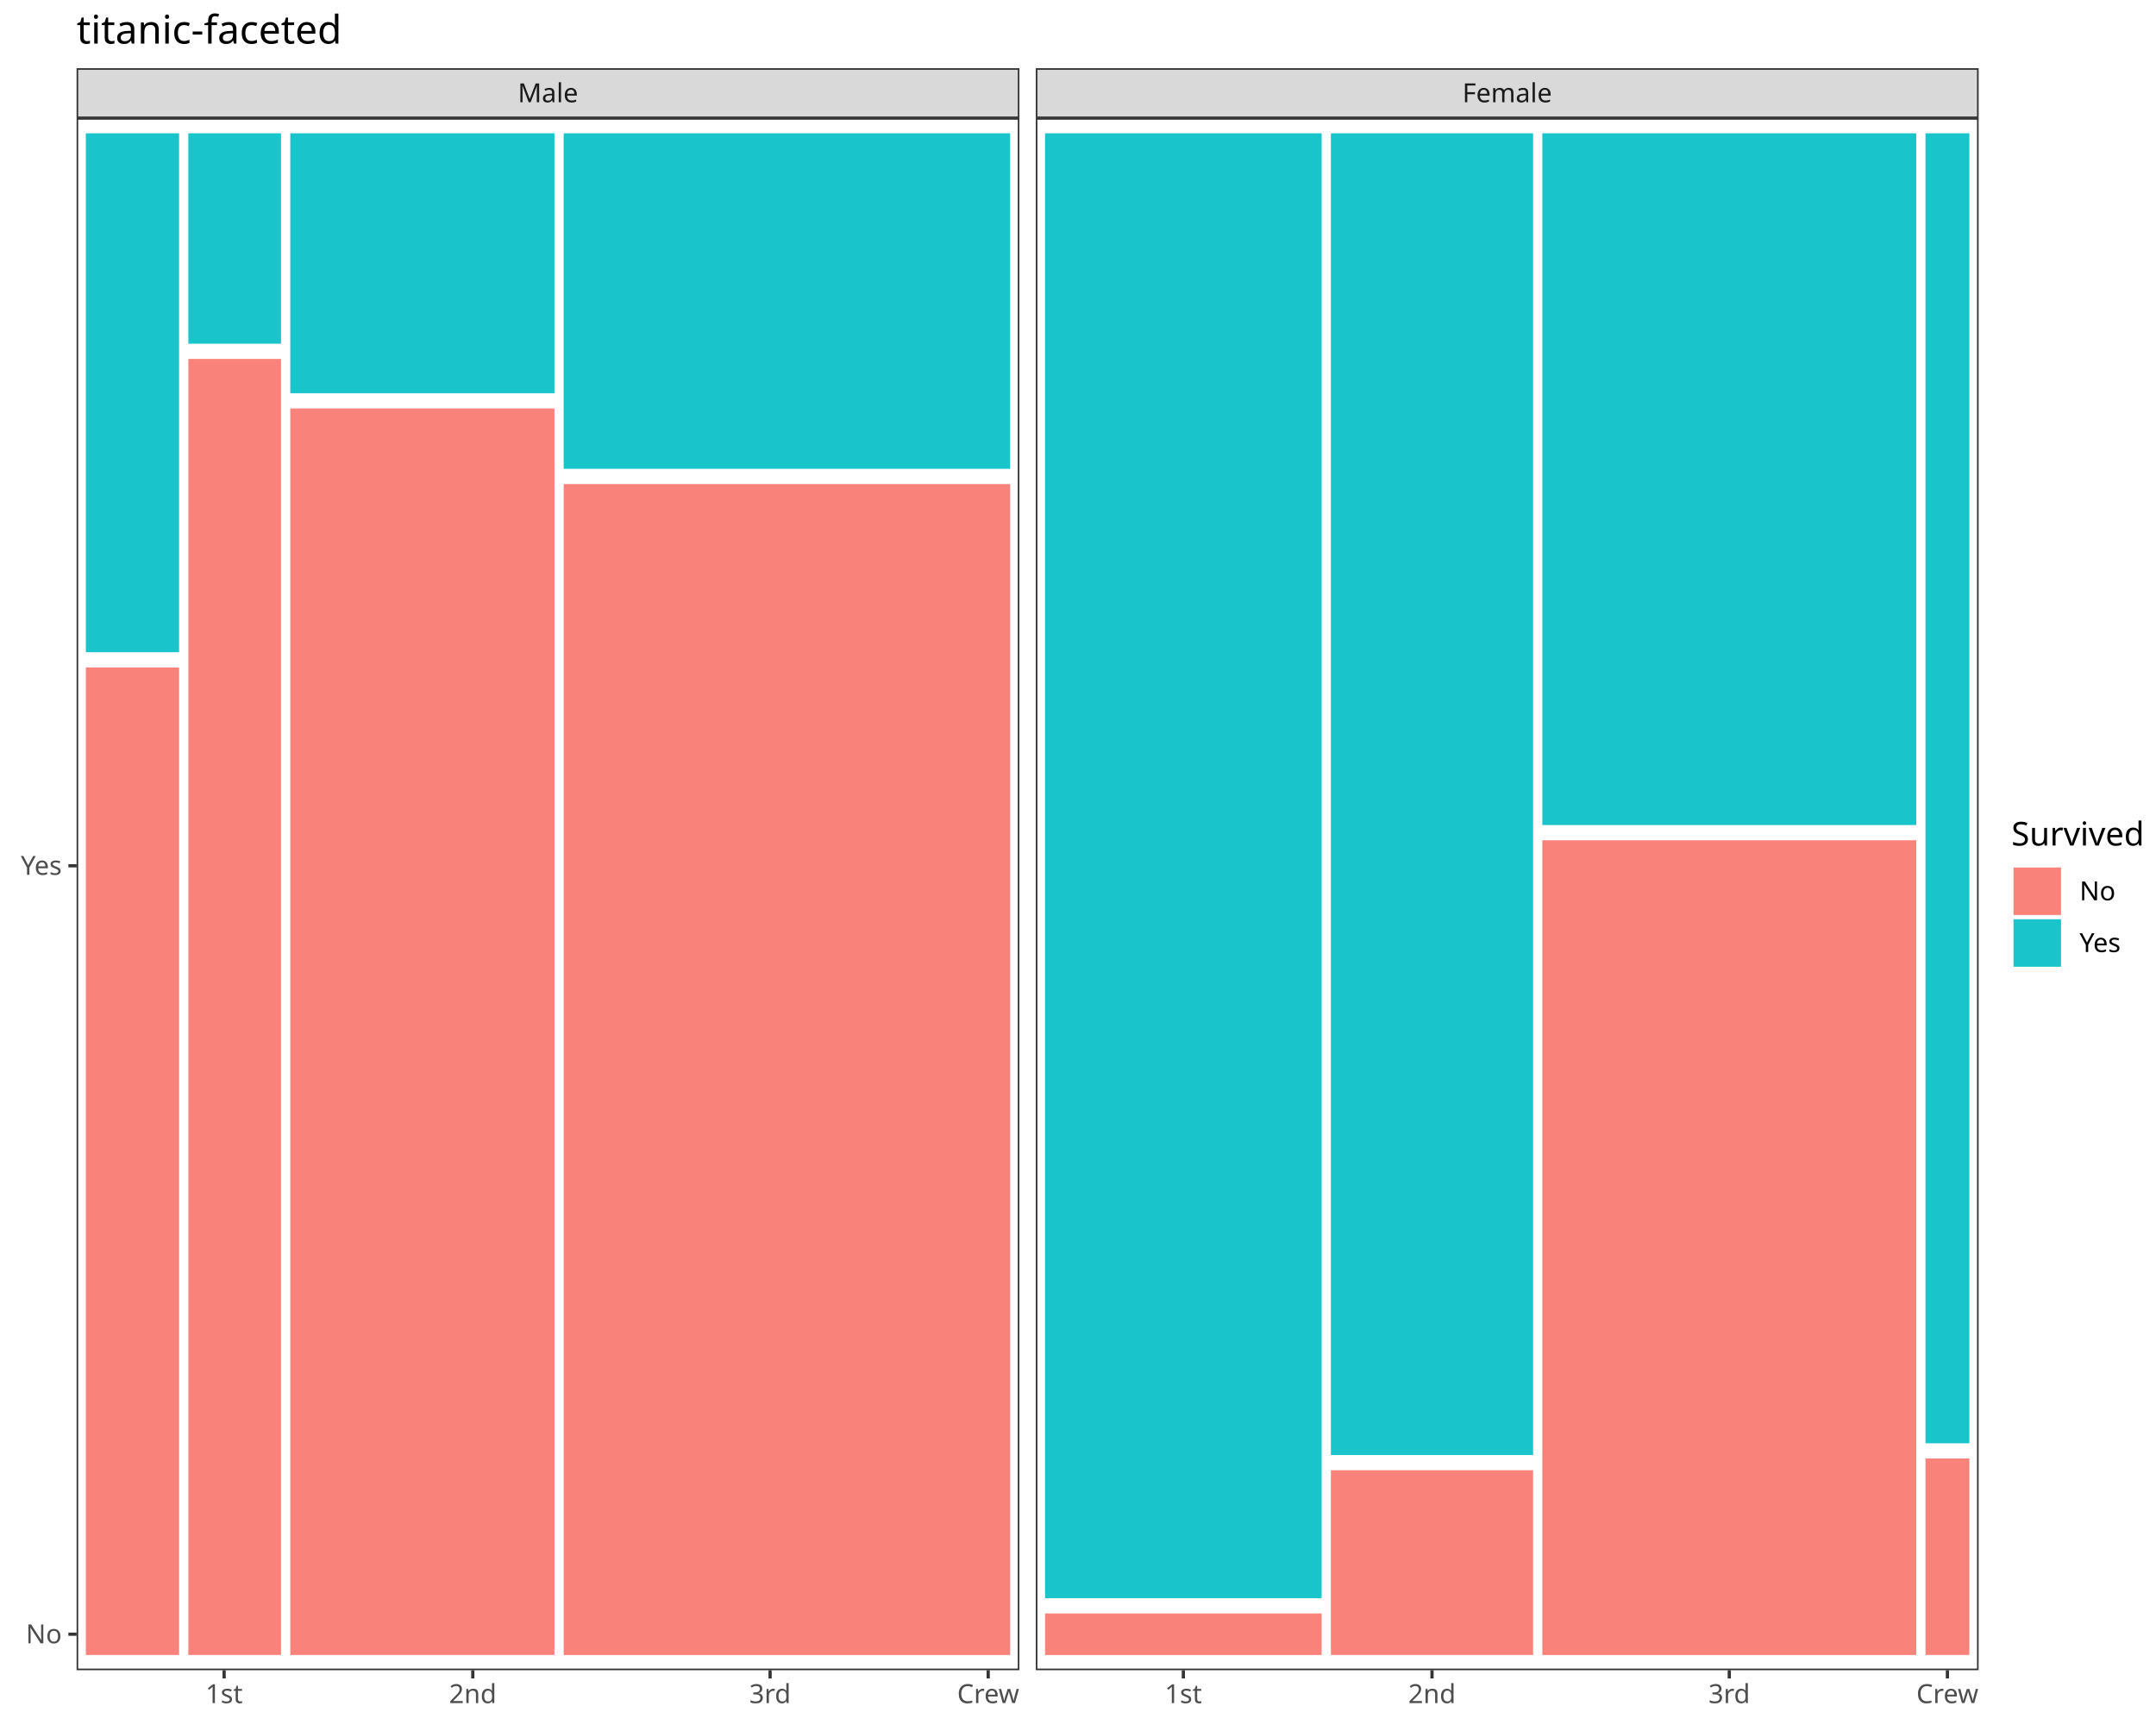
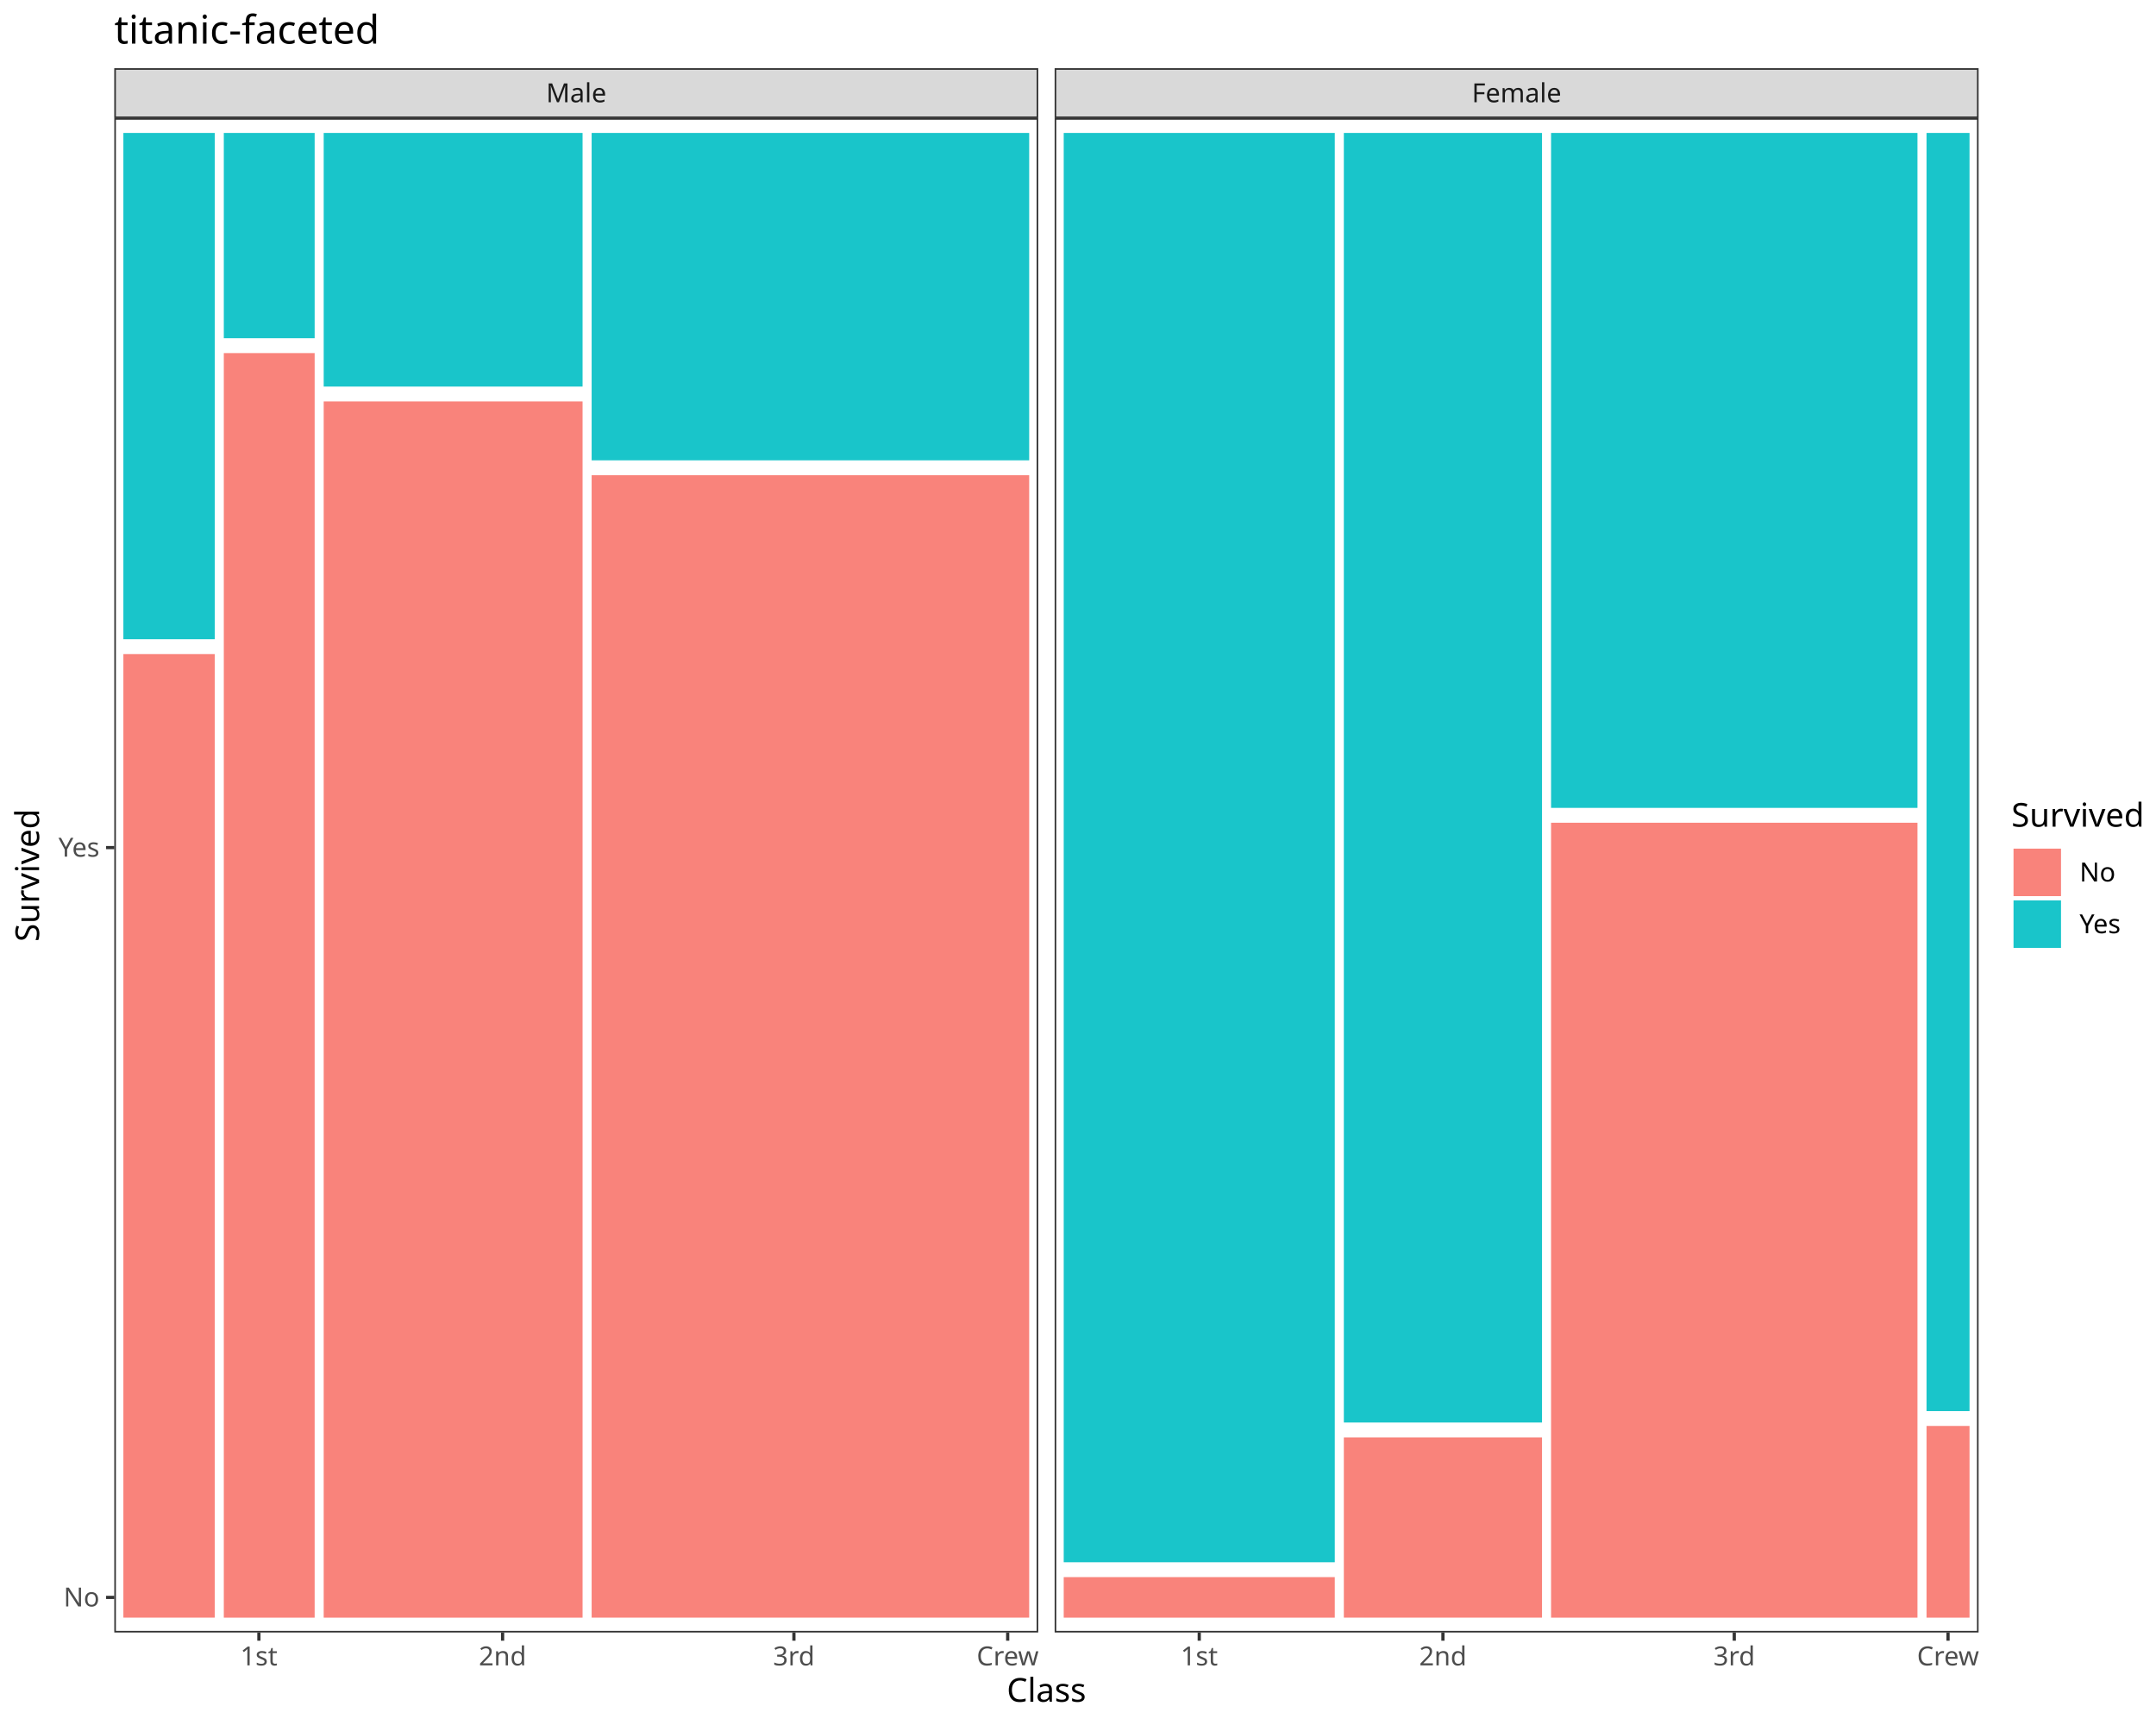
<svg xmlns="http://www.w3.org/2000/svg" class="svglite" data-engine-version="2.0" width="720.00pt" height="576.00pt" viewBox="0 0 720.00 576.00">
  <defs>
    <style type="text/css">
    .svglite line, .svglite polyline, .svglite polygon, .svglite path, .svglite rect, .svglite circle {
      fill: none;
      stroke: #000000;
      stroke-linecap: round;
      stroke-linejoin: round;
      stroke-miterlimit: 10.00;
    }
  </style>
  </defs>
  <rect width="100%" height="100%" style="stroke: none; fill: #FFFFFF;" />
  <defs>
    <clipPath id="cpMC4wMHw3MjAuMDB8MC4wMHw1NzYuMDA=">
      <rect x="0.00" y="0.00" width="720.00" height="576.00" />
    </clipPath>
  </defs>
  <g clip-path="url(#cpMC4wMHw3MjAuMDB8MC4wMHw1NzYuMDA=)">
    <rect x="0.00" y="0.00" width="720.00" height="576.00" style="stroke-width: 1.07; stroke: #FFFFFF; fill: #FFFFFF;" />
  </g>
  <defs>
-     <clipPath id="cpMjUuNTh8MzQwLjQzfDM5LjQzfDU1Ny43MQ==">
-       <rect x="25.58" y="39.43" width="314.85" height="518.27" />
+     <clipPath id="cpMzguMTd8MzQ2LjcyfDM5LjQzfDU0NS4xMQ==">
+       <rect x="38.17" y="39.43" width="308.55" height="505.68" />
    </clipPath>
  </defs>
-   <g clip-path="url(#cpMjUuNTh8MzQwLjQzfDM5LjQzfDU1Ny43MQ==)">
-     <rect x="25.58" y="39.43" width="314.85" height="518.27" style="stroke-width: 1.07; stroke: none; fill: #FFFFFF;" />
-     <rect x="28.67" y="222.86" width="31.13" height="329.76" style="stroke-width: 1.07; stroke: none; stroke-linecap: butt; stroke-linejoin: miter; fill: #F8766D; fill-opacity: 0.90;" />
-     <rect x="28.67" y="44.51" width="31.13" height="173.27" style="stroke-width: 1.07; stroke: none; stroke-linecap: butt; stroke-linejoin: miter; fill: #00BFC4; fill-opacity: 0.90;" />
-     <rect x="62.89" y="119.85" width="30.96" height="432.77" style="stroke-width: 1.07; stroke: none; stroke-linecap: butt; stroke-linejoin: miter; fill: #F8766D; fill-opacity: 0.90;" />
-     <rect x="62.89" y="44.51" width="30.96" height="70.26" style="stroke-width: 1.07; stroke: none; stroke-linecap: butt; stroke-linejoin: miter; fill: #00BFC4; fill-opacity: 0.90;" />
-     <rect x="96.94" y="136.39" width="88.22" height="416.23" style="stroke-width: 1.07; stroke: none; stroke-linecap: butt; stroke-linejoin: miter; fill: #F8766D; fill-opacity: 0.90;" />
-     <rect x="96.94" y="44.51" width="88.22" height="86.80" style="stroke-width: 1.07; stroke: none; stroke-linecap: butt; stroke-linejoin: miter; fill: #00BFC4; fill-opacity: 0.90;" />
-     <rect x="188.24" y="161.64" width="149.10" height="390.99" style="stroke-width: 1.07; stroke: none; stroke-linecap: butt; stroke-linejoin: miter; fill: #F8766D; fill-opacity: 0.90;" />
-     <rect x="188.24" y="44.51" width="149.10" height="112.04" style="stroke-width: 1.07; stroke: none; stroke-linecap: butt; stroke-linejoin: miter; fill: #00BFC4; fill-opacity: 0.90;" />
-     <rect x="25.58" y="39.43" width="314.85" height="518.27" style="stroke-width: 1.07; stroke: #333333;" />
+   <g clip-path="url(#cpMzguMTd8MzQ2LjcyfDM5LjQzfDU0NS4xMQ==)">
+     <rect x="38.17" y="39.43" width="308.55" height="505.68" style="stroke-width: 1.07; stroke: none; fill: #FFFFFF;" />
+     <rect x="41.20" y="218.40" width="30.51" height="321.75" style="stroke-width: 1.07; stroke: none; stroke-linecap: butt; stroke-linejoin: miter; fill: #F8766D; fill-opacity: 0.90;" />
+     <rect x="41.20" y="44.39" width="30.51" height="169.06" style="stroke-width: 1.07; stroke: none; stroke-linecap: butt; stroke-linejoin: miter; fill: #00BFC4; fill-opacity: 0.90;" />
+     <rect x="74.74" y="117.90" width="30.34" height="422.26" style="stroke-width: 1.07; stroke: none; stroke-linecap: butt; stroke-linejoin: miter; fill: #F8766D; fill-opacity: 0.90;" />
+     <rect x="74.74" y="44.39" width="30.34" height="68.55" style="stroke-width: 1.07; stroke: none; stroke-linecap: butt; stroke-linejoin: miter; fill: #00BFC4; fill-opacity: 0.90;" />
+     <rect x="108.10" y="134.04" width="86.45" height="406.12" style="stroke-width: 1.07; stroke: none; stroke-linecap: butt; stroke-linejoin: miter; fill: #F8766D; fill-opacity: 0.90;" />
+     <rect x="108.10" y="44.39" width="86.45" height="84.69" style="stroke-width: 1.07; stroke: none; stroke-linecap: butt; stroke-linejoin: miter; fill: #00BFC4; fill-opacity: 0.90;" />
+     <rect x="197.58" y="158.67" width="146.12" height="381.48" style="stroke-width: 1.07; stroke: none; stroke-linecap: butt; stroke-linejoin: miter; fill: #F8766D; fill-opacity: 0.90;" />
+     <rect x="197.58" y="44.39" width="146.12" height="109.32" style="stroke-width: 1.07; stroke: none; stroke-linecap: butt; stroke-linejoin: miter; fill: #00BFC4; fill-opacity: 0.90;" />
+     <rect x="38.17" y="39.43" width="308.55" height="505.68" style="stroke-width: 1.07; stroke: #333333;" />
  </g>
  <g clip-path="url(#cpMC4wMHw3MjAuMDB8MC4wMHw1NzYuMDA=)">
</g>
  <defs>
-     <clipPath id="cpMzQ1LjkxfDY2MC43NXwzOS40M3w1NTcuNzE=">
-       <rect x="345.91" y="39.43" width="314.85" height="518.27" />
+     <clipPath id="cpMzUyLjIwfDY2MC43NXwzOS40M3w1NDUuMTE=">
+       <rect x="352.20" y="39.43" width="308.55" height="505.68" />
    </clipPath>
  </defs>
-   <g clip-path="url(#cpMzQ1LjkxfDY2MC43NXwzOS40M3w1NTcuNzE=)">
-     <rect x="345.91" y="39.43" width="314.85" height="518.27" style="stroke-width: 1.07; stroke: none; fill: #FFFFFF;" />
-     <rect x="348.99" y="538.75" width="92.37" height="13.88" style="stroke-width: 1.07; stroke: none; stroke-linecap: butt; stroke-linejoin: miter; fill: #F8766D; fill-opacity: 0.90;" />
-     <rect x="348.99" y="44.51" width="92.37" height="489.15" style="stroke-width: 1.07; stroke: none; stroke-linecap: butt; stroke-linejoin: miter; fill: #00BFC4; fill-opacity: 0.90;" />
-     <rect x="444.45" y="490.93" width="67.53" height="61.69" style="stroke-width: 1.07; stroke: none; stroke-linecap: butt; stroke-linejoin: miter; fill: #F8766D; fill-opacity: 0.90;" />
-     <rect x="444.45" y="44.51" width="67.53" height="441.34" style="stroke-width: 1.07; stroke: none; stroke-linecap: butt; stroke-linejoin: miter; fill: #00BFC4; fill-opacity: 0.90;" />
-     <rect x="515.07" y="280.58" width="124.86" height="272.05" style="stroke-width: 1.07; stroke: none; stroke-linecap: butt; stroke-linejoin: miter; fill: #F8766D; fill-opacity: 0.90;" />
-     <rect x="515.07" y="44.51" width="124.86" height="230.98" style="stroke-width: 1.07; stroke: none; stroke-linecap: butt; stroke-linejoin: miter; fill: #00BFC4; fill-opacity: 0.90;" />
-     <rect x="643.02" y="487.01" width="14.65" height="65.61" style="stroke-width: 1.07; stroke: none; stroke-linecap: butt; stroke-linejoin: miter; fill: #F8766D; fill-opacity: 0.90;" />
-     <rect x="643.02" y="44.51" width="14.65" height="437.42" style="stroke-width: 1.07; stroke: none; stroke-linecap: butt; stroke-linejoin: miter; fill: #00BFC4; fill-opacity: 0.90;" />
-     <rect x="345.91" y="39.43" width="314.85" height="518.27" style="stroke-width: 1.07; stroke: #333333;" />
+   <g clip-path="url(#cpMzUyLjIwfDY2MC43NXwzOS40M3w1NDUuMTE=)">
+     <rect x="352.20" y="39.43" width="308.55" height="505.68" style="stroke-width: 1.07; stroke: none; fill: #FFFFFF;" />
+     <rect x="355.23" y="526.62" width="90.52" height="13.54" style="stroke-width: 1.07; stroke: none; stroke-linecap: butt; stroke-linejoin: miter; fill: #F8766D; fill-opacity: 0.90;" />
+     <rect x="355.23" y="44.39" width="90.52" height="477.27" style="stroke-width: 1.07; stroke: none; stroke-linecap: butt; stroke-linejoin: miter; fill: #00BFC4; fill-opacity: 0.90;" />
+     <rect x="448.78" y="479.96" width="66.18" height="60.19" style="stroke-width: 1.07; stroke: none; stroke-linecap: butt; stroke-linejoin: miter; fill: #F8766D; fill-opacity: 0.90;" />
+     <rect x="448.78" y="44.39" width="66.18" height="430.61" style="stroke-width: 1.07; stroke: none; stroke-linecap: butt; stroke-linejoin: miter; fill: #00BFC4; fill-opacity: 0.90;" />
+     <rect x="517.98" y="274.72" width="122.36" height="265.44" style="stroke-width: 1.07; stroke: none; stroke-linecap: butt; stroke-linejoin: miter; fill: #F8766D; fill-opacity: 0.90;" />
+     <rect x="517.98" y="44.39" width="122.36" height="225.37" style="stroke-width: 1.07; stroke: none; stroke-linecap: butt; stroke-linejoin: miter; fill: #00BFC4; fill-opacity: 0.90;" />
+     <rect x="643.37" y="476.14" width="14.36" height="64.02" style="stroke-width: 1.07; stroke: none; stroke-linecap: butt; stroke-linejoin: miter; fill: #F8766D; fill-opacity: 0.90;" />
+     <rect x="643.37" y="44.39" width="14.36" height="426.79" style="stroke-width: 1.07; stroke: none; stroke-linecap: butt; stroke-linejoin: miter; fill: #00BFC4; fill-opacity: 0.90;" />
+     <rect x="352.20" y="39.43" width="308.55" height="505.68" style="stroke-width: 1.07; stroke: #333333;" />
  </g>
  <g clip-path="url(#cpMC4wMHw3MjAuMDB8MC4wMHw1NzYuMDA=)">
</g>
  <defs>
-     <clipPath id="cpMjUuNTh8MzQwLjQzfDIyLjc4fDM5LjQz">
-       <rect x="25.58" y="22.78" width="314.85" height="16.65" />
+     <clipPath id="cpMzguMTd8MzQ2LjcyfDIyLjc4fDM5LjQz">
+       <rect x="38.17" y="22.78" width="308.55" height="16.65" />
    </clipPath>
  </defs>
-   <g clip-path="url(#cpMjUuNTh8MzQwLjQzfDIyLjc4fDM5LjQz)">
-     <rect x="25.58" y="22.78" width="314.85" height="16.65" style="stroke-width: 1.07; stroke: #333333; fill: #D9D9D9;" />
-     <text x="183.00" y="34.14" text-anchor="middle" style="font-size: 8.80px; fill: #1A1A1A; font-family: sans;" textLength="19.08px" lengthAdjust="spacingAndGlyphs">Male</text>
+   <g clip-path="url(#cpMzguMTd8MzQ2LjcyfDIyLjc4fDM5LjQz)">
+     <rect x="38.17" y="22.78" width="308.55" height="16.65" style="stroke-width: 1.07; stroke: #333333; fill: #D9D9D9;" />
+     <text x="192.45" y="34.14" text-anchor="middle" style="font-size: 8.80px; fill: #1A1A1A; font-family: sans;" textLength="19.08px" lengthAdjust="spacingAndGlyphs">Male</text>
  </g>
  <g clip-path="url(#cpMC4wMHw3MjAuMDB8MC4wMHw1NzYuMDA=)">
</g>
  <defs>
-     <clipPath id="cpMzQ1LjkxfDY2MC43NXwyMi43OHwzOS40Mw==">
-       <rect x="345.91" y="22.78" width="314.85" height="16.65" />
+     <clipPath id="cpMzUyLjIwfDY2MC43NXwyMi43OHwzOS40Mw==">
+       <rect x="352.20" y="22.78" width="308.55" height="16.65" />
    </clipPath>
  </defs>
-   <g clip-path="url(#cpMzQ1LjkxfDY2MC43NXwyMi43OHwzOS40Mw==)">
-     <rect x="345.91" y="22.78" width="314.85" height="16.65" style="stroke-width: 1.07; stroke: #333333; fill: #D9D9D9;" />
-     <text x="503.33" y="34.14" text-anchor="middle" style="font-size: 8.80px; fill: #1A1A1A; font-family: sans;" textLength="29.35px" lengthAdjust="spacingAndGlyphs">Female</text>
+   <g clip-path="url(#cpMzUyLjIwfDY2MC43NXwyMi43OHwzOS40Mw==)">
+     <rect x="352.20" y="22.78" width="308.55" height="16.65" style="stroke-width: 1.07; stroke: #333333; fill: #D9D9D9;" />
+     <text x="506.48" y="34.14" text-anchor="middle" style="font-size: 8.80px; fill: #1A1A1A; font-family: sans;" textLength="29.35px" lengthAdjust="spacingAndGlyphs">Female</text>
  </g>
  <g clip-path="url(#cpMC4wMHw3MjAuMDB8MC4wMHw1NzYuMDA=)">
-     <polyline points="74.85,560.45 74.85,557.71 " style="stroke-width: 1.07; stroke: #333333; stroke-linecap: butt;" />
-     <polyline points="157.89,560.45 157.89,557.71 " style="stroke-width: 1.07; stroke: #333333; stroke-linecap: butt;" />
-     <polyline points="257.17,560.45 257.17,557.71 " style="stroke-width: 1.07; stroke: #333333; stroke-linecap: butt;" />
-     <polyline points="330.01,560.45 330.01,557.71 " style="stroke-width: 1.07; stroke: #333333; stroke-linecap: butt;" />
-     <text x="74.85" y="568.69" text-anchor="middle" style="font-size: 8.80px; fill: #4D4D4D; font-family: sans;" textLength="11.74px" lengthAdjust="spacingAndGlyphs">1st</text>
-     <text x="157.89" y="568.69" text-anchor="middle" style="font-size: 8.80px; fill: #4D4D4D; font-family: sans;" textLength="14.68px" lengthAdjust="spacingAndGlyphs">2nd</text>
-     <text x="257.17" y="568.69" text-anchor="middle" style="font-size: 8.80px; fill: #4D4D4D; font-family: sans;" textLength="12.72px" lengthAdjust="spacingAndGlyphs">3rd</text>
-     <text x="330.01" y="568.69" text-anchor="middle" style="font-size: 8.80px; fill: #4D4D4D; font-family: sans;" textLength="20.54px" lengthAdjust="spacingAndGlyphs">Crew</text>
-     <polyline points="395.18,560.45 395.18,557.71 " style="stroke-width: 1.07; stroke: #333333; stroke-linecap: butt;" />
-     <polyline points="478.22,560.45 478.22,557.71 " style="stroke-width: 1.07; stroke: #333333; stroke-linecap: butt;" />
-     <polyline points="577.50,560.45 577.50,557.71 " style="stroke-width: 1.07; stroke: #333333; stroke-linecap: butt;" />
-     <polyline points="650.34,560.45 650.34,557.71 " style="stroke-width: 1.07; stroke: #333333; stroke-linecap: butt;" />
-     <text x="395.18" y="568.69" text-anchor="middle" style="font-size: 8.80px; fill: #4D4D4D; font-family: sans;" textLength="11.74px" lengthAdjust="spacingAndGlyphs">1st</text>
-     <text x="478.22" y="568.69" text-anchor="middle" style="font-size: 8.80px; fill: #4D4D4D; font-family: sans;" textLength="14.68px" lengthAdjust="spacingAndGlyphs">2nd</text>
-     <text x="577.50" y="568.69" text-anchor="middle" style="font-size: 8.80px; fill: #4D4D4D; font-family: sans;" textLength="12.72px" lengthAdjust="spacingAndGlyphs">3rd</text>
-     <text x="650.34" y="568.69" text-anchor="middle" style="font-size: 8.80px; fill: #4D4D4D; font-family: sans;" textLength="20.54px" lengthAdjust="spacingAndGlyphs">Crew</text>
-     <text x="20.65" y="548.71" text-anchor="end" style="font-size: 8.80px; fill: #4D4D4D; font-family: sans;" textLength="11.25px" lengthAdjust="spacingAndGlyphs">No</text>
-     <text x="20.65" y="292.12" text-anchor="end" style="font-size: 8.80px; fill: #4D4D4D; font-family: sans;" textLength="15.17px" lengthAdjust="spacingAndGlyphs">Yes</text>
-     <polyline points="22.84,545.69 25.58,545.69 " style="stroke-width: 1.07; stroke: #333333; stroke-linecap: butt;" />
-     <polyline points="22.84,289.09 25.58,289.09 " style="stroke-width: 1.07; stroke: #333333; stroke-linecap: butt;" />
-     <rect x="671.71" y="273.62" width="42.81" height="49.89" style="stroke-width: 1.07; stroke: none; fill: #FFFFFF;" />
-     <text x="671.71" y="282.34" style="font-size: 11.00px; font-family: sans;" textLength="42.81px" lengthAdjust="spacingAndGlyphs">Survived</text>
-     <rect x="671.71" y="288.96" width="17.28" height="17.28" style="stroke-width: 1.07; stroke: none; fill: #FFFFFF;" />
-     <rect x="672.42" y="289.67" width="15.86" height="15.86" style="stroke-width: 1.07; stroke: none; stroke-linecap: butt; stroke-linejoin: miter; fill: #F8766D; fill-opacity: 0.90;" />
-     <rect x="671.71" y="306.24" width="17.28" height="17.28" style="stroke-width: 1.07; stroke: none; fill: #FFFFFF;" />
-     <rect x="672.42" y="306.95" width="15.86" height="15.86" style="stroke-width: 1.07; stroke: none; stroke-linecap: butt; stroke-linejoin: miter; fill: #00BFC4; fill-opacity: 0.90;" />
-     <text x="694.47" y="300.62" style="font-size: 8.80px; font-family: sans;" textLength="11.25px" lengthAdjust="spacingAndGlyphs">No</text>
-     <text x="694.47" y="317.90" style="font-size: 8.80px; font-family: sans;" textLength="15.17px" lengthAdjust="spacingAndGlyphs">Yes</text>
-     <text x="25.58" y="14.56" style="font-size: 13.20px; font-family: sans;" textLength="82.19px" lengthAdjust="spacingAndGlyphs">titanic-faceted</text>
+     <polyline points="86.46,547.85 86.46,545.11 " style="stroke-width: 1.07; stroke: #333333; stroke-linecap: butt;" />
+     <polyline points="167.84,547.85 167.84,545.11 " style="stroke-width: 1.07; stroke: #333333; stroke-linecap: butt;" />
+     <polyline points="265.13,547.85 265.13,545.11 " style="stroke-width: 1.07; stroke: #333333; stroke-linecap: butt;" />
+     <polyline points="336.52,547.85 336.52,545.11 " style="stroke-width: 1.07; stroke: #333333; stroke-linecap: butt;" />
+     <text x="86.46" y="556.10" text-anchor="middle" style="font-size: 8.80px; fill: #4D4D4D; font-family: sans;" textLength="11.74px" lengthAdjust="spacingAndGlyphs">1st</text>
+     <text x="167.84" y="556.10" text-anchor="middle" style="font-size: 8.80px; fill: #4D4D4D; font-family: sans;" textLength="14.68px" lengthAdjust="spacingAndGlyphs">2nd</text>
+     <text x="265.13" y="556.10" text-anchor="middle" style="font-size: 8.80px; fill: #4D4D4D; font-family: sans;" textLength="12.72px" lengthAdjust="spacingAndGlyphs">3rd</text>
+     <text x="336.52" y="556.10" text-anchor="middle" style="font-size: 8.80px; fill: #4D4D4D; font-family: sans;" textLength="20.54px" lengthAdjust="spacingAndGlyphs">Crew</text>
+     <polyline points="400.49,547.85 400.49,545.11 " style="stroke-width: 1.07; stroke: #333333; stroke-linecap: butt;" />
+     <polyline points="481.87,547.85 481.87,545.11 " style="stroke-width: 1.07; stroke: #333333; stroke-linecap: butt;" />
+     <polyline points="579.16,547.85 579.16,545.11 " style="stroke-width: 1.07; stroke: #333333; stroke-linecap: butt;" />
+     <polyline points="650.55,547.85 650.55,545.11 " style="stroke-width: 1.07; stroke: #333333; stroke-linecap: butt;" />
+     <text x="400.49" y="556.10" text-anchor="middle" style="font-size: 8.80px; fill: #4D4D4D; font-family: sans;" textLength="11.74px" lengthAdjust="spacingAndGlyphs">1st</text>
+     <text x="481.87" y="556.10" text-anchor="middle" style="font-size: 8.80px; fill: #4D4D4D; font-family: sans;" textLength="14.68px" lengthAdjust="spacingAndGlyphs">2nd</text>
+     <text x="579.16" y="556.10" text-anchor="middle" style="font-size: 8.80px; fill: #4D4D4D; font-family: sans;" textLength="12.72px" lengthAdjust="spacingAndGlyphs">3rd</text>
+     <text x="650.55" y="556.10" text-anchor="middle" style="font-size: 8.80px; fill: #4D4D4D; font-family: sans;" textLength="20.54px" lengthAdjust="spacingAndGlyphs">Crew</text>
+     <text x="33.24" y="536.41" text-anchor="end" style="font-size: 8.80px; fill: #4D4D4D; font-family: sans;" textLength="11.25px" lengthAdjust="spacingAndGlyphs">No</text>
+     <text x="33.24" y="286.05" text-anchor="end" style="font-size: 8.80px; fill: #4D4D4D; font-family: sans;" textLength="15.17px" lengthAdjust="spacingAndGlyphs">Yes</text>
+     <polyline points="35.43,533.39 38.17,533.39 " style="stroke-width: 1.07; stroke: #333333; stroke-linecap: butt;" />
+     <polyline points="35.43,283.02 38.17,283.02 " style="stroke-width: 1.07; stroke: #333333; stroke-linecap: butt;" />
+     <text x="349.46" y="568.24" text-anchor="middle" style="font-size: 11.00px; font-family: sans;" textLength="27.52px" lengthAdjust="spacingAndGlyphs">Class</text>
+     <text transform="translate(13.05,292.27) rotate(-90)" text-anchor="middle" style="font-size: 11.00px; font-family: sans;" textLength="42.81px" lengthAdjust="spacingAndGlyphs">Survived</text>
+     <rect x="671.71" y="267.33" width="42.81" height="49.89" style="stroke-width: 1.07; stroke: none; fill: #FFFFFF;" />
+     <text x="671.71" y="276.04" style="font-size: 11.00px; font-family: sans;" textLength="42.81px" lengthAdjust="spacingAndGlyphs">Survived</text>
+     <rect x="671.71" y="282.66" width="17.28" height="17.28" style="stroke-width: 1.07; stroke: none; fill: #FFFFFF;" />
+     <rect x="672.42" y="283.37" width="15.86" height="15.86" style="stroke-width: 1.07; stroke: none; stroke-linecap: butt; stroke-linejoin: miter; fill: #F8766D; fill-opacity: 0.90;" />
+     <rect x="671.71" y="299.94" width="17.28" height="17.28" style="stroke-width: 1.07; stroke: none; fill: #FFFFFF;" />
+     <rect x="672.42" y="300.65" width="15.86" height="15.86" style="stroke-width: 1.07; stroke: none; stroke-linecap: butt; stroke-linejoin: miter; fill: #00BFC4; fill-opacity: 0.90;" />
+     <text x="694.47" y="294.33" style="font-size: 8.80px; font-family: sans;" textLength="11.25px" lengthAdjust="spacingAndGlyphs">No</text>
+     <text x="694.47" y="311.61" style="font-size: 8.80px; font-family: sans;" textLength="15.17px" lengthAdjust="spacingAndGlyphs">Yes</text>
+     <text x="38.17" y="14.56" style="font-size: 13.20px; font-family: sans;" textLength="82.19px" lengthAdjust="spacingAndGlyphs">titanic-faceted</text>
  </g>
</svg>
